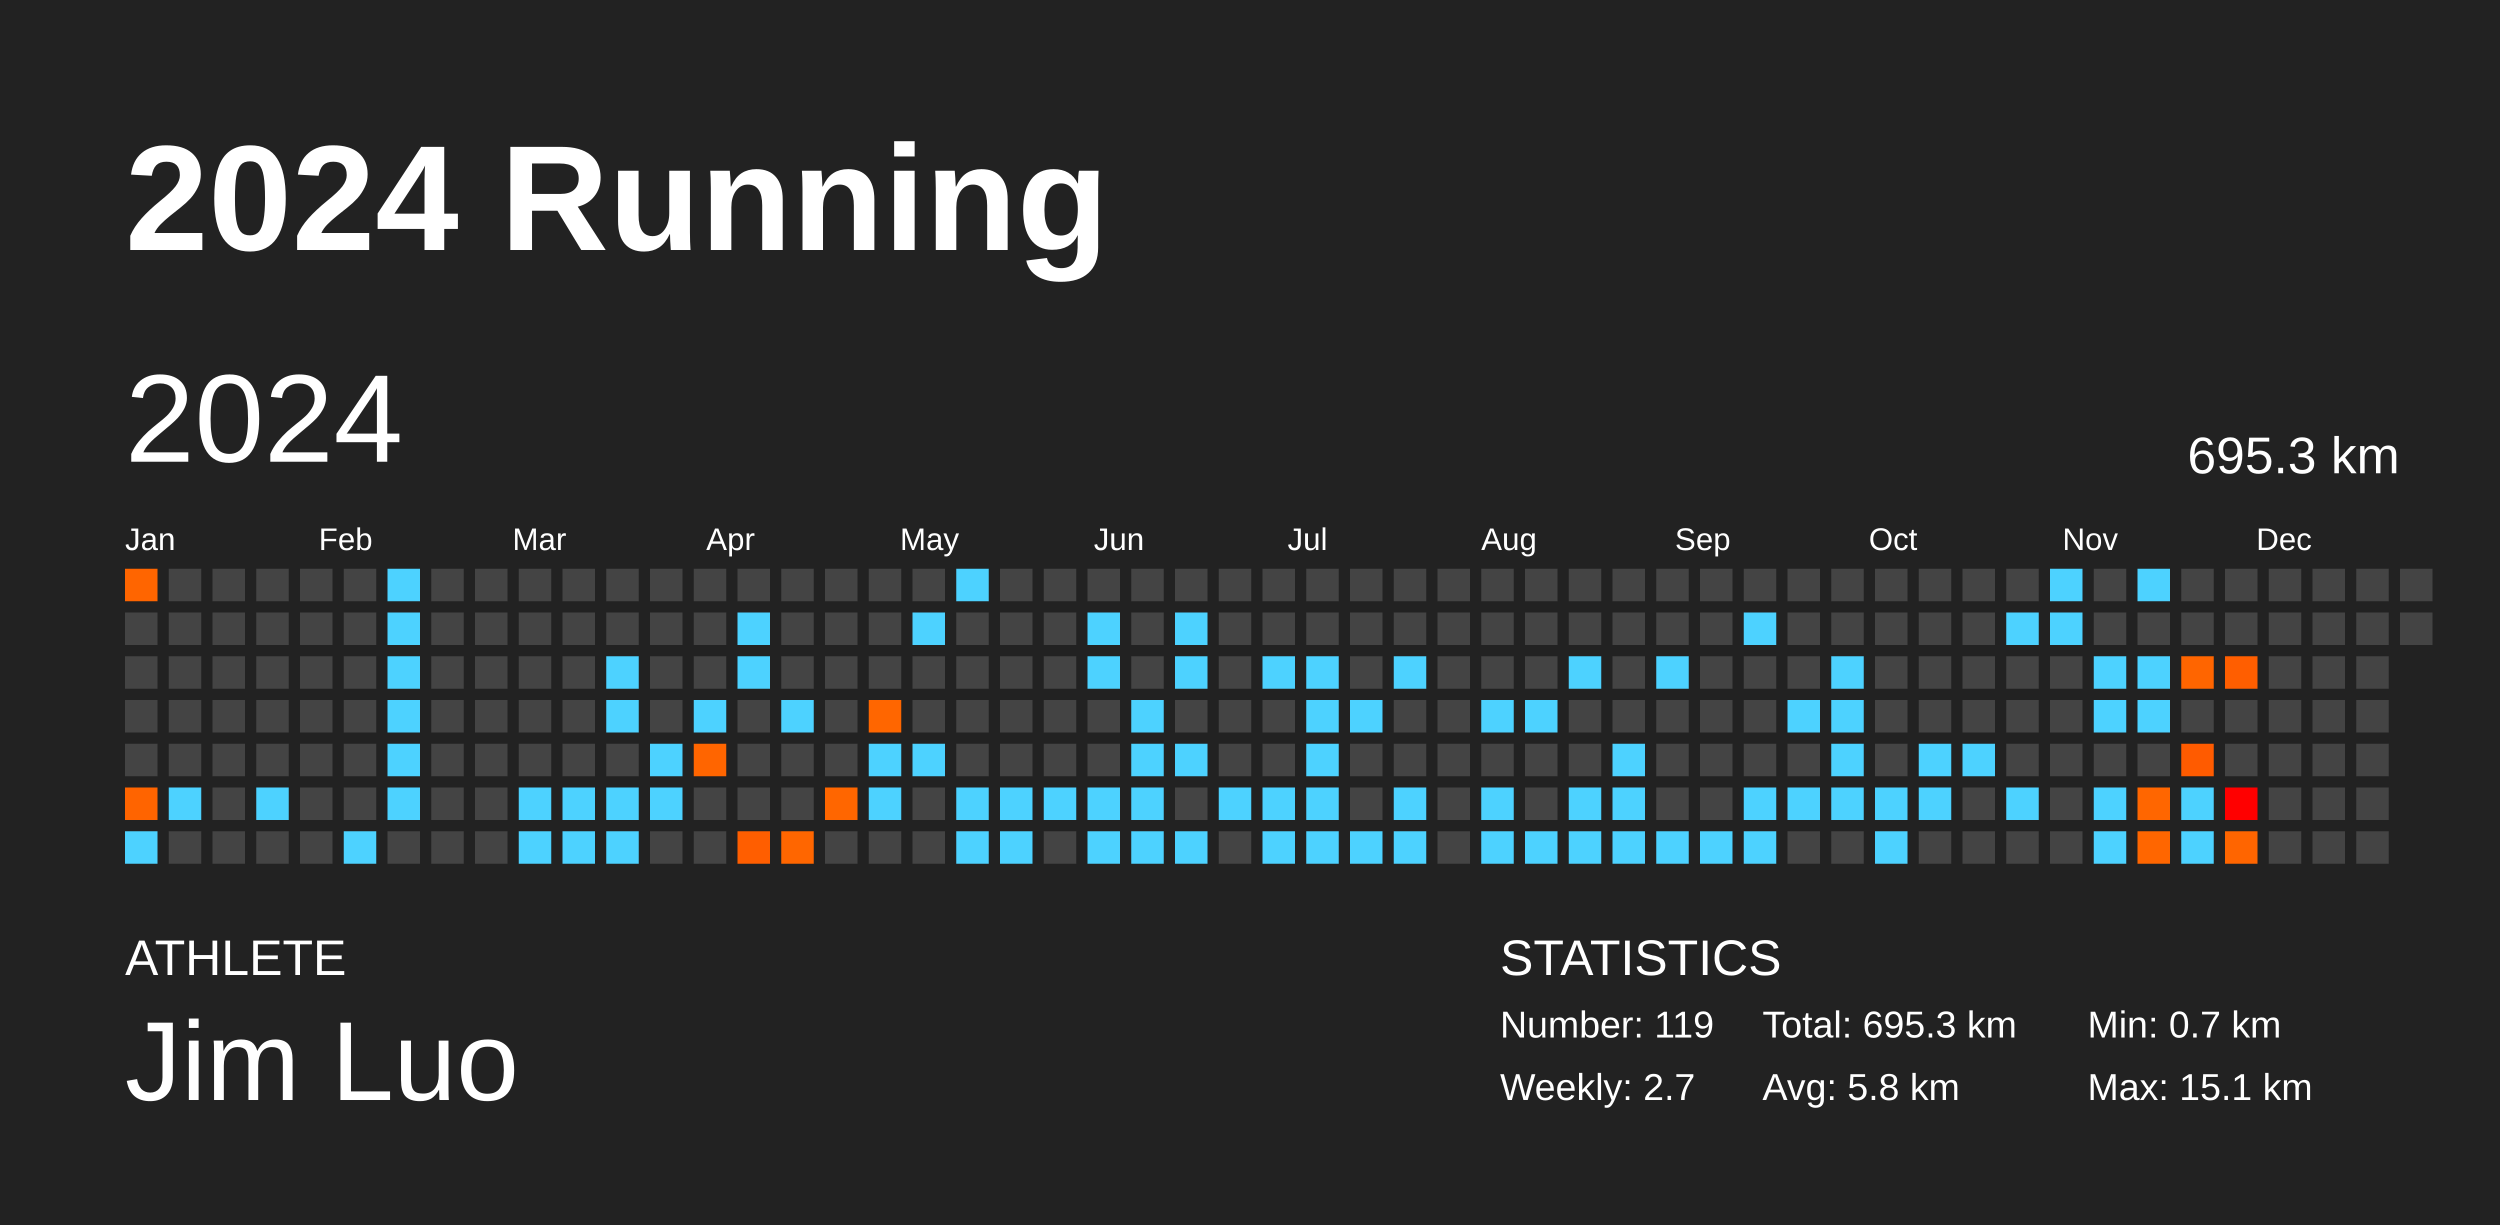
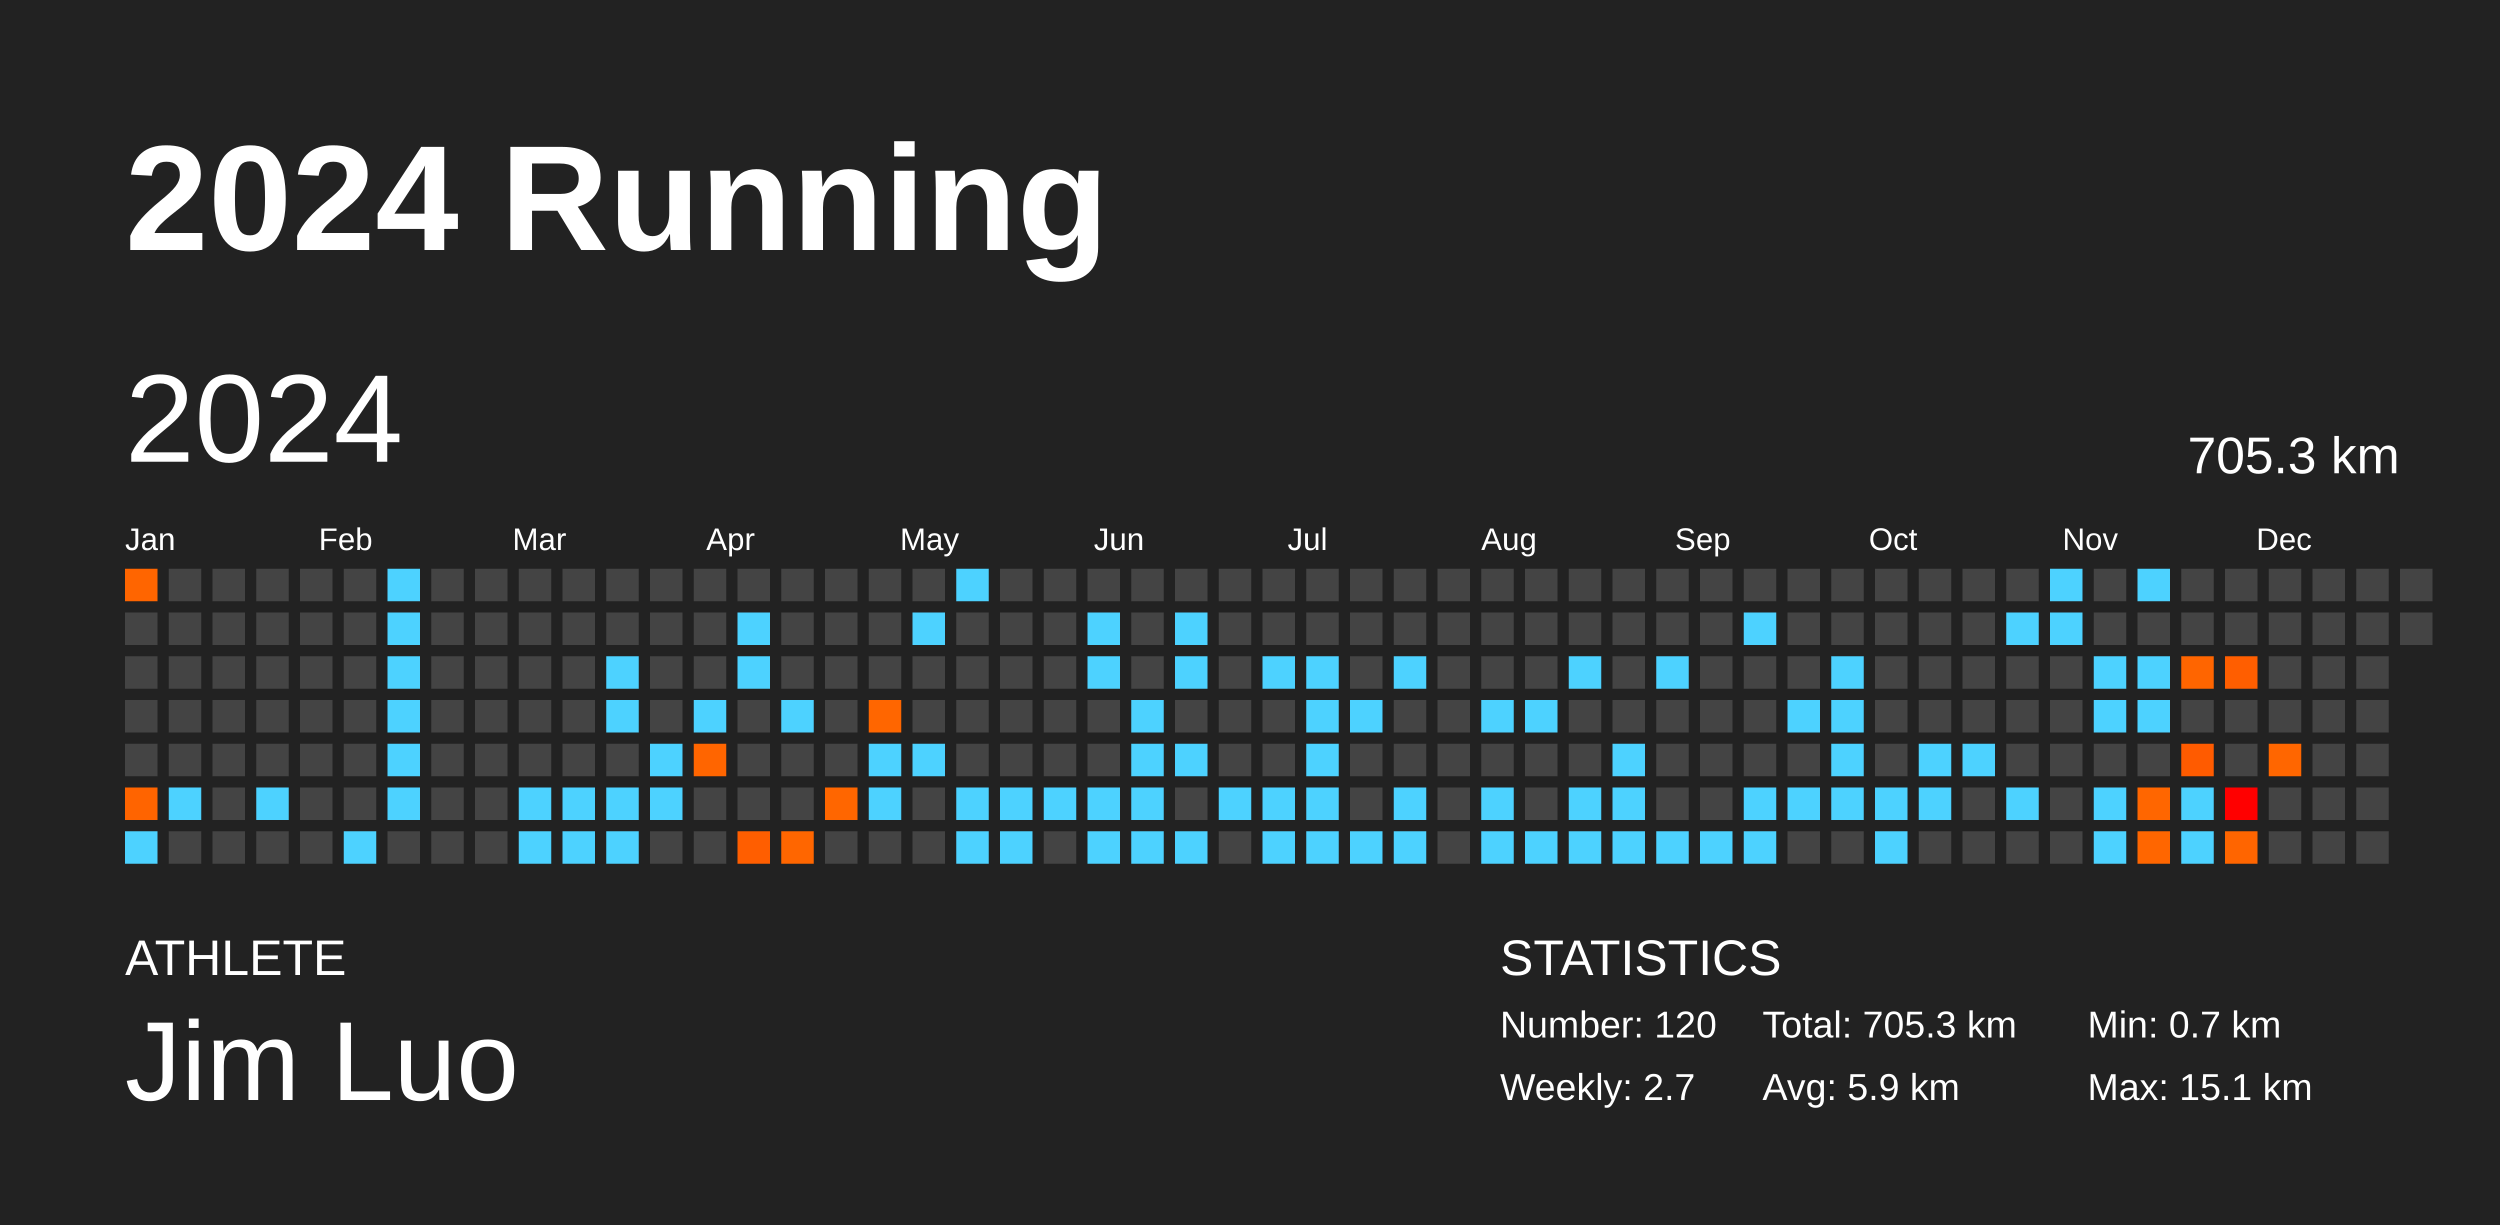
<svg xmlns="http://www.w3.org/2000/svg" baseProfile="full" height="98mm" version="1.1" viewBox="0,0,200,98" width="200mm">
  <defs />
  <rect fill="#222222" height="98" width="200" x="0" y="0" />
  <text fill="#FFFFFF" style="font-size:12px; font-family:Arial; font-weight:bold;" x="10" y="20">2024 Running</text>
  <text fill="#FFFFFF" style="font-size:4px; font-family:Arial" x="10" y="78">ATHLETE</text>
  <text fill="#FFFFFF" style="font-size:9px; font-family:Arial" x="10" y="88">Jim Luo</text>
  <text fill="#FFFFFF" style="font-size:4px; font-family:Arial" x="120" y="78">STATISTICS</text>
-   <text fill="#FFFFFF" style="font-size:3px; font-family:Arial" x="120" y="83">Number: 119</text>
+   <text fill="#FFFFFF" style="font-size:3px; font-family:Arial" x="120" y="83">Number: 120</text>
  <text fill="#FFFFFF" style="font-size:3px; font-family:Arial" x="120" y="88">Weekly: 2.7</text>
-   <text fill="#FFFFFF" style="font-size:3px; font-family:Arial" x="141" y="83">Total: 695.3 km</text>
-   <text fill="#FFFFFF" style="font-size:3px; font-family:Arial" x="141" y="88">Avg: 5.8 km</text>
+   <text fill="#FFFFFF" style="font-size:3px; font-family:Arial" x="141" y="83">Total: 705.3 km</text>
+   <text fill="#FFFFFF" style="font-size:3px; font-family:Arial" x="141" y="88">Avg: 5.9 km</text>
  <text fill="#FFFFFF" style="font-size:3px; font-family:Arial" x="167" y="83">Min: 0.7 km</text>
  <text fill="#FFFFFF" style="font-size:3px; font-family:Arial" x="167" y="88">Max: 15.1 km</text>
  <text dominant-baseline="hanging" fill="#FFFFFF" style="font-size:10.0px; font-family:Arial;" x="10" y="30">2024</text>
-   <text dominant-baseline="hanging" fill="#FFFFFF" style="font-size:4.125px; font-family:Arial;" x="175" y="35">695.3 km</text>
+   <text dominant-baseline="hanging" fill="#FFFFFF" style="font-size:4.125px; font-family:Arial;" x="175" y="35">705.3 km</text>
  <text fill="#FFFFFF" style="font-size:2.5px; font-family:Arial" x="10.0" y="44">Jan</text>
  <text fill="#FFFFFF" style="font-size:2.5px; font-family:Arial" x="25.5" y="44">Feb</text>
  <text fill="#FFFFFF" style="font-size:2.5px; font-family:Arial" x="41.0" y="44">Mar</text>
  <text fill="#FFFFFF" style="font-size:2.5px; font-family:Arial" x="56.5" y="44">Apr</text>
  <text fill="#FFFFFF" style="font-size:2.5px; font-family:Arial" x="72.0" y="44">May</text>
  <text fill="#FFFFFF" style="font-size:2.5px; font-family:Arial" x="87.5" y="44">Jun</text>
  <text fill="#FFFFFF" style="font-size:2.5px; font-family:Arial" x="103.0" y="44">Jul</text>
  <text fill="#FFFFFF" style="font-size:2.5px; font-family:Arial" x="118.5" y="44">Aug</text>
  <text fill="#FFFFFF" style="font-size:2.5px; font-family:Arial" x="134.0" y="44">Sep</text>
  <text fill="#FFFFFF" style="font-size:2.5px; font-family:Arial" x="149.5" y="44">Oct</text>
  <text fill="#FFFFFF" style="font-size:2.5px; font-family:Arial" x="165.0" y="44">Nov</text>
  <text fill="#FFFFFF" style="font-size:2.5px; font-family:Arial" x="180.5" y="44">Dec</text>
  <rect fill="#ff6500" height="2.6" width="2.6" x="10.0" y="45.5" />
  <rect fill="#444444" height="2.6" width="2.6" x="10.0" y="49.0" />
  <rect fill="#444444" height="2.6" width="2.6" x="10.0" y="52.5" />
  <rect fill="#444444" height="2.6" width="2.6" x="10.0" y="56.0" />
  <rect fill="#444444" height="2.6" width="2.6" x="10.0" y="59.5" />
  <rect fill="#ff6400" height="2.6" width="2.6" x="10.0" y="63.0" />
  <rect fill="#4dd2ff" height="2.6" width="2.6" x="10.0" y="66.5" />
  <rect fill="#444444" height="2.6" width="2.6" x="13.5" y="45.5" />
  <rect fill="#444444" height="2.6" width="2.6" x="13.5" y="49.0" />
  <rect fill="#444444" height="2.6" width="2.6" x="13.5" y="52.5" />
  <rect fill="#444444" height="2.6" width="2.6" x="13.5" y="56.0" />
  <rect fill="#444444" height="2.6" width="2.6" x="13.5" y="59.5" />
  <rect fill="#4dd2ff" height="2.6" width="2.6" x="13.5" y="63.0" />
  <rect fill="#444444" height="2.6" width="2.6" x="13.5" y="66.5" />
  <rect fill="#444444" height="2.6" width="2.6" x="17.0" y="45.5" />
  <rect fill="#444444" height="2.6" width="2.6" x="17.0" y="49.0" />
  <rect fill="#444444" height="2.6" width="2.6" x="17.0" y="52.5" />
  <rect fill="#444444" height="2.6" width="2.6" x="17.0" y="56.0" />
  <rect fill="#444444" height="2.6" width="2.6" x="17.0" y="59.5" />
  <rect fill="#444444" height="2.6" width="2.6" x="17.0" y="63.0" />
  <rect fill="#444444" height="2.6" width="2.6" x="17.0" y="66.5" />
  <rect fill="#444444" height="2.6" width="2.6" x="20.5" y="45.5" />
  <rect fill="#444444" height="2.6" width="2.6" x="20.5" y="49.0" />
  <rect fill="#444444" height="2.6" width="2.6" x="20.5" y="52.5" />
  <rect fill="#444444" height="2.6" width="2.6" x="20.5" y="56.0" />
  <rect fill="#444444" height="2.6" width="2.6" x="20.5" y="59.5" />
  <rect fill="#4dd2ff" height="2.6" width="2.6" x="20.5" y="63.0" />
  <rect fill="#444444" height="2.6" width="2.6" x="20.5" y="66.5" />
  <rect fill="#444444" height="2.6" width="2.6" x="24.0" y="45.5" />
  <rect fill="#444444" height="2.6" width="2.6" x="24.0" y="49.0" />
  <rect fill="#444444" height="2.6" width="2.6" x="24.0" y="52.5" />
  <rect fill="#444444" height="2.6" width="2.6" x="24.0" y="56.0" />
  <rect fill="#444444" height="2.6" width="2.6" x="24.0" y="59.5" />
  <rect fill="#444444" height="2.6" width="2.6" x="24.0" y="63.0" />
  <rect fill="#444444" height="2.6" width="2.6" x="24.0" y="66.5" />
  <rect fill="#444444" height="2.6" width="2.6" x="27.5" y="45.5" />
  <rect fill="#444444" height="2.6" width="2.6" x="27.5" y="49.0" />
  <rect fill="#444444" height="2.6" width="2.6" x="27.5" y="52.5" />
  <rect fill="#444444" height="2.6" width="2.6" x="27.5" y="56.0" />
  <rect fill="#444444" height="2.6" width="2.6" x="27.5" y="59.5" />
  <rect fill="#444444" height="2.6" width="2.6" x="27.5" y="63.0" />
  <rect fill="#4dd2ff" height="2.6" width="2.6" x="27.5" y="66.5" />
  <rect fill="#4dd2ff" height="2.6" width="2.6" x="31.0" y="45.5" />
  <rect fill="#4dd2ff" height="2.6" width="2.6" x="31.0" y="49.0" />
  <rect fill="#4dd2ff" height="2.6" width="2.6" x="31.0" y="52.5" />
  <rect fill="#4dd2ff" height="2.6" width="2.6" x="31.0" y="56.0" />
  <rect fill="#4dd2ff" height="2.6" width="2.6" x="31.0" y="59.5" />
  <rect fill="#4dd2ff" height="2.6" width="2.6" x="31.0" y="63.0" />
  <rect fill="#444444" height="2.6" width="2.6" x="31.0" y="66.5" />
  <rect fill="#444444" height="2.6" width="2.6" x="34.5" y="45.5" />
  <rect fill="#444444" height="2.6" width="2.6" x="34.5" y="49.0" />
  <rect fill="#444444" height="2.6" width="2.6" x="34.5" y="52.5" />
  <rect fill="#444444" height="2.6" width="2.6" x="34.5" y="56.0" />
  <rect fill="#444444" height="2.6" width="2.6" x="34.5" y="59.5" />
  <rect fill="#444444" height="2.6" width="2.6" x="34.5" y="63.0" />
  <rect fill="#444444" height="2.6" width="2.6" x="34.5" y="66.5" />
  <rect fill="#444444" height="2.6" width="2.6" x="38.0" y="45.5" />
  <rect fill="#444444" height="2.6" width="2.6" x="38.0" y="49.0" />
  <rect fill="#444444" height="2.6" width="2.6" x="38.0" y="52.5" />
  <rect fill="#444444" height="2.6" width="2.6" x="38.0" y="56.0" />
  <rect fill="#444444" height="2.6" width="2.6" x="38.0" y="59.5" />
  <rect fill="#444444" height="2.6" width="2.6" x="38.0" y="63.0" />
  <rect fill="#444444" height="2.6" width="2.6" x="38.0" y="66.5" />
  <rect fill="#444444" height="2.6" width="2.6" x="41.5" y="45.5" />
  <rect fill="#444444" height="2.6" width="2.6" x="41.5" y="49.0" />
  <rect fill="#444444" height="2.6" width="2.6" x="41.5" y="52.5" />
  <rect fill="#444444" height="2.6" width="2.6" x="41.5" y="56.0" />
  <rect fill="#444444" height="2.6" width="2.6" x="41.5" y="59.5" />
  <rect fill="#4dd2ff" height="2.6" width="2.6" x="41.5" y="63.0" />
  <rect fill="#4dd2ff" height="2.6" width="2.6" x="41.5" y="66.5" />
  <rect fill="#444444" height="2.6" width="2.6" x="45.0" y="45.5" />
  <rect fill="#444444" height="2.6" width="2.6" x="45.0" y="49.0" />
  <rect fill="#444444" height="2.6" width="2.6" x="45.0" y="52.5" />
  <rect fill="#444444" height="2.6" width="2.6" x="45.0" y="56.0" />
  <rect fill="#444444" height="2.6" width="2.6" x="45.0" y="59.5" />
  <rect fill="#4dd2ff" height="2.6" width="2.6" x="45.0" y="63.0" />
  <rect fill="#4dd2ff" height="2.6" width="2.6" x="45.0" y="66.5" />
  <rect fill="#444444" height="2.6" width="2.6" x="48.5" y="45.5" />
  <rect fill="#444444" height="2.6" width="2.6" x="48.5" y="49.0" />
  <rect fill="#4dd2ff" height="2.6" width="2.6" x="48.5" y="52.5" />
  <rect fill="#4dd2ff" height="2.6" width="2.6" x="48.5" y="56.0" />
  <rect fill="#444444" height="2.6" width="2.6" x="48.5" y="59.5" />
  <rect fill="#4dd2ff" height="2.6" width="2.6" x="48.5" y="63.0" />
  <rect fill="#4dd2ff" height="2.6" width="2.6" x="48.5" y="66.5" />
  <rect fill="#444444" height="2.6" width="2.6" x="52.0" y="45.5" />
  <rect fill="#444444" height="2.6" width="2.6" x="52.0" y="49.0" />
  <rect fill="#444444" height="2.6" width="2.6" x="52.0" y="52.5" />
  <rect fill="#444444" height="2.6" width="2.6" x="52.0" y="56.0" />
  <rect fill="#4dd2ff" height="2.6" width="2.6" x="52.0" y="59.5" />
  <rect fill="#4dd2ff" height="2.6" width="2.6" x="52.0" y="63.0" />
  <rect fill="#444444" height="2.6" width="2.6" x="52.0" y="66.5" />
  <rect fill="#444444" height="2.6" width="2.6" x="55.5" y="45.5" />
  <rect fill="#444444" height="2.6" width="2.6" x="55.5" y="49.0" />
  <rect fill="#444444" height="2.6" width="2.6" x="55.5" y="52.5" />
  <rect fill="#4dd2ff" height="2.6" width="2.6" x="55.5" y="56.0" />
  <rect fill="#ff6500" height="2.6" width="2.6" x="55.5" y="59.5" />
  <rect fill="#444444" height="2.6" width="2.6" x="55.5" y="63.0" />
  <rect fill="#444444" height="2.6" width="2.6" x="55.5" y="66.5" />
  <rect fill="#444444" height="2.6" width="2.6" x="59.0" y="45.5" />
  <rect fill="#4dd2ff" height="2.6" width="2.6" x="59.0" y="49.0" />
  <rect fill="#4dd2ff" height="2.6" width="2.6" x="59.0" y="52.5" />
  <rect fill="#444444" height="2.6" width="2.6" x="59.0" y="56.0" />
  <rect fill="#444444" height="2.6" width="2.6" x="59.0" y="59.5" />
  <rect fill="#444444" height="2.6" width="2.6" x="59.0" y="63.0" />
  <rect fill="#ff5e00" height="2.6" width="2.6" x="59.0" y="66.5" />
  <rect fill="#444444" height="2.6" width="2.6" x="62.5" y="45.5" />
  <rect fill="#444444" height="2.6" width="2.6" x="62.5" y="49.0" />
  <rect fill="#444444" height="2.6" width="2.6" x="62.5" y="52.5" />
  <rect fill="#4dd2ff" height="2.6" width="2.6" x="62.5" y="56.0" />
  <rect fill="#444444" height="2.6" width="2.6" x="62.5" y="59.5" />
  <rect fill="#444444" height="2.6" width="2.6" x="62.5" y="63.0" />
  <rect fill="#ff6600" height="2.6" width="2.6" x="62.5" y="66.5" />
  <rect fill="#444444" height="2.6" width="2.6" x="66.0" y="45.5" />
  <rect fill="#444444" height="2.6" width="2.6" x="66.0" y="49.0" />
  <rect fill="#444444" height="2.6" width="2.6" x="66.0" y="52.5" />
  <rect fill="#444444" height="2.6" width="2.6" x="66.0" y="56.0" />
  <rect fill="#444444" height="2.6" width="2.6" x="66.0" y="59.5" />
  <rect fill="#ff6600" height="2.6" width="2.6" x="66.0" y="63.0" />
  <rect fill="#444444" height="2.6" width="2.6" x="66.0" y="66.5" />
  <rect fill="#444444" height="2.6" width="2.6" x="69.5" y="45.5" />
  <rect fill="#444444" height="2.6" width="2.6" x="69.5" y="49.0" />
  <rect fill="#444444" height="2.6" width="2.6" x="69.5" y="52.5" />
  <rect fill="#ff6600" height="2.6" width="2.6" x="69.5" y="56.0" />
  <rect fill="#4dd2ff" height="2.6" width="2.6" x="69.5" y="59.5" />
  <rect fill="#4dd2ff" height="2.6" width="2.6" x="69.5" y="63.0" />
  <rect fill="#444444" height="2.6" width="2.6" x="69.5" y="66.5" />
  <rect fill="#444444" height="2.6" width="2.6" x="73.0" y="45.5" />
  <rect fill="#4dd2ff" height="2.6" width="2.6" x="73.0" y="49.0" />
  <rect fill="#444444" height="2.6" width="2.6" x="73.0" y="52.5" />
  <rect fill="#444444" height="2.6" width="2.6" x="73.0" y="56.0" />
  <rect fill="#4dd2ff" height="2.6" width="2.6" x="73.0" y="59.5" />
  <rect fill="#444444" height="2.6" width="2.6" x="73.0" y="63.0" />
  <rect fill="#444444" height="2.6" width="2.6" x="73.0" y="66.5" />
  <rect fill="#4dd2ff" height="2.6" width="2.6" x="76.5" y="45.5" />
  <rect fill="#444444" height="2.6" width="2.6" x="76.5" y="49.0" />
  <rect fill="#444444" height="2.6" width="2.6" x="76.5" y="52.5" />
  <rect fill="#444444" height="2.6" width="2.6" x="76.5" y="56.0" />
  <rect fill="#444444" height="2.6" width="2.6" x="76.5" y="59.5" />
  <rect fill="#4dd2ff" height="2.6" width="2.6" x="76.5" y="63.0" />
  <rect fill="#4dd2ff" height="2.6" width="2.6" x="76.5" y="66.5" />
  <rect fill="#444444" height="2.6" width="2.6" x="80.0" y="45.5" />
  <rect fill="#444444" height="2.6" width="2.6" x="80.0" y="49.0" />
  <rect fill="#444444" height="2.6" width="2.6" x="80.0" y="52.5" />
  <rect fill="#444444" height="2.6" width="2.6" x="80.0" y="56.0" />
  <rect fill="#444444" height="2.6" width="2.6" x="80.0" y="59.5" />
  <rect fill="#4dd2ff" height="2.6" width="2.6" x="80.0" y="63.0" />
  <rect fill="#4dd2ff" height="2.6" width="2.6" x="80.0" y="66.5" />
  <rect fill="#444444" height="2.6" width="2.6" x="83.5" y="45.5" />
  <rect fill="#444444" height="2.6" width="2.6" x="83.5" y="49.0" />
  <rect fill="#444444" height="2.6" width="2.6" x="83.5" y="52.5" />
  <rect fill="#444444" height="2.6" width="2.6" x="83.5" y="56.0" />
  <rect fill="#444444" height="2.6" width="2.6" x="83.5" y="59.5" />
  <rect fill="#4dd2ff" height="2.6" width="2.6" x="83.5" y="63.0" />
  <rect fill="#444444" height="2.6" width="2.6" x="83.5" y="66.5" />
  <rect fill="#444444" height="2.6" width="2.6" x="87.0" y="45.5" />
  <rect fill="#4dd2ff" height="2.6" width="2.6" x="87.0" y="49.0" />
  <rect fill="#4dd2ff" height="2.6" width="2.6" x="87.0" y="52.5" />
  <rect fill="#444444" height="2.6" width="2.6" x="87.0" y="56.0" />
  <rect fill="#444444" height="2.6" width="2.6" x="87.0" y="59.5" />
  <rect fill="#4dd2ff" height="2.6" width="2.6" x="87.0" y="63.0" />
  <rect fill="#4dd2ff" height="2.6" width="2.6" x="87.0" y="66.5" />
  <rect fill="#444444" height="2.6" width="2.6" x="90.5" y="45.5" />
  <rect fill="#444444" height="2.6" width="2.6" x="90.5" y="49.0" />
  <rect fill="#444444" height="2.6" width="2.6" x="90.5" y="52.5" />
  <rect fill="#4dd2ff" height="2.6" width="2.6" x="90.5" y="56.0" />
  <rect fill="#4dd2ff" height="2.6" width="2.6" x="90.5" y="59.5" />
  <rect fill="#4dd2ff" height="2.6" width="2.6" x="90.5" y="63.0" />
  <rect fill="#4dd2ff" height="2.6" width="2.6" x="90.5" y="66.5" />
  <rect fill="#444444" height="2.6" width="2.6" x="94.0" y="45.5" />
  <rect fill="#4dd2ff" height="2.6" width="2.6" x="94.0" y="49.0" />
  <rect fill="#4dd2ff" height="2.6" width="2.6" x="94.0" y="52.5" />
  <rect fill="#444444" height="2.6" width="2.6" x="94.0" y="56.0" />
  <rect fill="#4dd2ff" height="2.6" width="2.6" x="94.0" y="59.5" />
  <rect fill="#444444" height="2.6" width="2.6" x="94.0" y="63.0" />
  <rect fill="#4dd2ff" height="2.6" width="2.6" x="94.0" y="66.5" />
  <rect fill="#444444" height="2.6" width="2.6" x="97.5" y="45.5" />
  <rect fill="#444444" height="2.6" width="2.6" x="97.5" y="49.0" />
  <rect fill="#444444" height="2.6" width="2.6" x="97.5" y="52.5" />
  <rect fill="#444444" height="2.6" width="2.6" x="97.5" y="56.0" />
  <rect fill="#444444" height="2.6" width="2.6" x="97.5" y="59.5" />
  <rect fill="#4dd2ff" height="2.6" width="2.6" x="97.5" y="63.0" />
  <rect fill="#444444" height="2.6" width="2.6" x="97.5" y="66.5" />
  <rect fill="#444444" height="2.6" width="2.6" x="101.0" y="45.5" />
  <rect fill="#444444" height="2.6" width="2.6" x="101.0" y="49.0" />
  <rect fill="#4dd2ff" height="2.6" width="2.6" x="101.0" y="52.5" />
  <rect fill="#444444" height="2.6" width="2.6" x="101.0" y="56.0" />
  <rect fill="#444444" height="2.6" width="2.6" x="101.0" y="59.5" />
  <rect fill="#4dd2ff" height="2.6" width="2.6" x="101.0" y="63.0" />
  <rect fill="#4dd2ff" height="2.6" width="2.6" x="101.0" y="66.5" />
  <rect fill="#444444" height="2.6" width="2.6" x="104.5" y="45.5" />
  <rect fill="#444444" height="2.6" width="2.6" x="104.5" y="49.0" />
  <rect fill="#4dd2ff" height="2.6" width="2.6" x="104.5" y="52.5" />
  <rect fill="#4dd2ff" height="2.6" width="2.6" x="104.5" y="56.0" />
  <rect fill="#4dd2ff" height="2.6" width="2.6" x="104.5" y="59.5" />
  <rect fill="#4dd2ff" height="2.6" width="2.6" x="104.5" y="63.0" />
  <rect fill="#4dd2ff" height="2.6" width="2.6" x="104.5" y="66.5" />
  <rect fill="#444444" height="2.6" width="2.6" x="108.0" y="45.5" />
  <rect fill="#444444" height="2.6" width="2.6" x="108.0" y="49.0" />
  <rect fill="#444444" height="2.6" width="2.6" x="108.0" y="52.5" />
  <rect fill="#4dd2ff" height="2.6" width="2.6" x="108.0" y="56.0" />
  <rect fill="#444444" height="2.6" width="2.6" x="108.0" y="59.5" />
  <rect fill="#444444" height="2.6" width="2.6" x="108.0" y="63.0" />
  <rect fill="#4dd2ff" height="2.6" width="2.6" x="108.0" y="66.5" />
  <rect fill="#444444" height="2.6" width="2.6" x="111.5" y="45.5" />
  <rect fill="#444444" height="2.6" width="2.6" x="111.5" y="49.0" />
  <rect fill="#4dd2ff" height="2.6" width="2.6" x="111.5" y="52.5" />
  <rect fill="#444444" height="2.6" width="2.6" x="111.5" y="56.0" />
  <rect fill="#444444" height="2.6" width="2.6" x="111.5" y="59.5" />
  <rect fill="#4dd2ff" height="2.6" width="2.6" x="111.5" y="63.0" />
  <rect fill="#4dd2ff" height="2.6" width="2.6" x="111.5" y="66.5" />
  <rect fill="#444444" height="2.6" width="2.6" x="115.0" y="45.5" />
  <rect fill="#444444" height="2.6" width="2.6" x="115.0" y="49.0" />
  <rect fill="#444444" height="2.6" width="2.6" x="115.0" y="52.5" />
  <rect fill="#444444" height="2.6" width="2.6" x="115.0" y="56.0" />
  <rect fill="#444444" height="2.6" width="2.6" x="115.0" y="59.5" />
  <rect fill="#444444" height="2.6" width="2.6" x="115.0" y="63.0" />
  <rect fill="#444444" height="2.6" width="2.6" x="115.0" y="66.5" />
  <rect fill="#444444" height="2.6" width="2.6" x="118.5" y="45.5" />
  <rect fill="#444444" height="2.6" width="2.6" x="118.5" y="49.0" />
  <rect fill="#444444" height="2.6" width="2.6" x="118.5" y="52.5" />
  <rect fill="#4dd2ff" height="2.6" width="2.6" x="118.5" y="56.0" />
  <rect fill="#444444" height="2.6" width="2.6" x="118.5" y="59.5" />
  <rect fill="#4dd2ff" height="2.6" width="2.6" x="118.5" y="63.0" />
  <rect fill="#4dd2ff" height="2.6" width="2.6" x="118.5" y="66.5" />
  <rect fill="#444444" height="2.6" width="2.6" x="122.0" y="45.5" />
  <rect fill="#444444" height="2.6" width="2.6" x="122.0" y="49.0" />
  <rect fill="#444444" height="2.6" width="2.6" x="122.0" y="52.5" />
  <rect fill="#4dd2ff" height="2.6" width="2.6" x="122.0" y="56.0" />
  <rect fill="#444444" height="2.6" width="2.6" x="122.0" y="59.5" />
  <rect fill="#444444" height="2.6" width="2.6" x="122.0" y="63.0" />
  <rect fill="#4dd2ff" height="2.6" width="2.6" x="122.0" y="66.5" />
  <rect fill="#444444" height="2.6" width="2.6" x="125.5" y="45.5" />
  <rect fill="#444444" height="2.6" width="2.6" x="125.5" y="49.0" />
  <rect fill="#4dd2ff" height="2.6" width="2.6" x="125.5" y="52.5" />
  <rect fill="#444444" height="2.6" width="2.6" x="125.5" y="56.0" />
  <rect fill="#444444" height="2.6" width="2.6" x="125.5" y="59.5" />
  <rect fill="#4dd2ff" height="2.6" width="2.6" x="125.5" y="63.0" />
  <rect fill="#4dd2ff" height="2.6" width="2.6" x="125.5" y="66.5" />
  <rect fill="#444444" height="2.6" width="2.6" x="129.0" y="45.5" />
  <rect fill="#444444" height="2.6" width="2.6" x="129.0" y="49.0" />
  <rect fill="#444444" height="2.6" width="2.6" x="129.0" y="52.5" />
  <rect fill="#444444" height="2.6" width="2.6" x="129.0" y="56.0" />
  <rect fill="#4dd2ff" height="2.6" width="2.6" x="129.0" y="59.5" />
  <rect fill="#4dd2ff" height="2.6" width="2.6" x="129.0" y="63.0" />
  <rect fill="#4dd2ff" height="2.6" width="2.6" x="129.0" y="66.5" />
  <rect fill="#444444" height="2.6" width="2.6" x="132.5" y="45.5" />
  <rect fill="#444444" height="2.6" width="2.6" x="132.5" y="49.0" />
  <rect fill="#4dd2ff" height="2.6" width="2.6" x="132.5" y="52.5" />
  <rect fill="#444444" height="2.6" width="2.6" x="132.5" y="56.0" />
  <rect fill="#444444" height="2.6" width="2.6" x="132.5" y="59.5" />
  <rect fill="#444444" height="2.6" width="2.6" x="132.5" y="63.0" />
  <rect fill="#4dd2ff" height="2.6" width="2.6" x="132.5" y="66.5" />
  <rect fill="#444444" height="2.6" width="2.6" x="136.0" y="45.5" />
  <rect fill="#444444" height="2.6" width="2.6" x="136.0" y="49.0" />
  <rect fill="#444444" height="2.6" width="2.6" x="136.0" y="52.5" />
  <rect fill="#444444" height="2.6" width="2.6" x="136.0" y="56.0" />
  <rect fill="#444444" height="2.6" width="2.6" x="136.0" y="59.5" />
  <rect fill="#444444" height="2.6" width="2.6" x="136.0" y="63.0" />
  <rect fill="#4dd2ff" height="2.6" width="2.6" x="136.0" y="66.5" />
  <rect fill="#444444" height="2.6" width="2.6" x="139.5" y="45.5" />
  <rect fill="#4dd2ff" height="2.6" width="2.6" x="139.5" y="49.0" />
  <rect fill="#444444" height="2.6" width="2.6" x="139.5" y="52.5" />
  <rect fill="#444444" height="2.6" width="2.6" x="139.5" y="56.0" />
  <rect fill="#444444" height="2.6" width="2.6" x="139.5" y="59.5" />
  <rect fill="#4dd2ff" height="2.6" width="2.6" x="139.5" y="63.0" />
  <rect fill="#4dd2ff" height="2.6" width="2.6" x="139.5" y="66.5" />
  <rect fill="#444444" height="2.6" width="2.6" x="143.0" y="45.5" />
  <rect fill="#444444" height="2.6" width="2.6" x="143.0" y="49.0" />
  <rect fill="#444444" height="2.6" width="2.6" x="143.0" y="52.5" />
  <rect fill="#4dd2ff" height="2.6" width="2.6" x="143.0" y="56.0" />
  <rect fill="#444444" height="2.6" width="2.6" x="143.0" y="59.5" />
  <rect fill="#4dd2ff" height="2.6" width="2.6" x="143.0" y="63.0" />
  <rect fill="#444444" height="2.6" width="2.6" x="143.0" y="66.5" />
  <rect fill="#444444" height="2.6" width="2.6" x="146.5" y="45.5" />
  <rect fill="#444444" height="2.6" width="2.6" x="146.5" y="49.0" />
  <rect fill="#4dd2ff" height="2.6" width="2.6" x="146.5" y="52.5" />
  <rect fill="#4dd2ff" height="2.6" width="2.6" x="146.5" y="56.0" />
  <rect fill="#4dd2ff" height="2.6" width="2.6" x="146.5" y="59.5" />
  <rect fill="#4dd2ff" height="2.6" width="2.6" x="146.5" y="63.0" />
  <rect fill="#444444" height="2.6" width="2.6" x="146.5" y="66.5" />
  <rect fill="#444444" height="2.6" width="2.6" x="150.0" y="45.5" />
  <rect fill="#444444" height="2.6" width="2.6" x="150.0" y="49.0" />
  <rect fill="#444444" height="2.6" width="2.6" x="150.0" y="52.5" />
  <rect fill="#444444" height="2.6" width="2.6" x="150.0" y="56.0" />
  <rect fill="#444444" height="2.6" width="2.6" x="150.0" y="59.5" />
  <rect fill="#4dd2ff" height="2.6" width="2.6" x="150.0" y="63.0" />
  <rect fill="#4dd2ff" height="2.6" width="2.6" x="150.0" y="66.5" />
  <rect fill="#444444" height="2.6" width="2.6" x="153.5" y="45.5" />
  <rect fill="#444444" height="2.6" width="2.6" x="153.5" y="49.0" />
  <rect fill="#444444" height="2.6" width="2.6" x="153.5" y="52.5" />
  <rect fill="#444444" height="2.6" width="2.6" x="153.5" y="56.0" />
  <rect fill="#4dd2ff" height="2.6" width="2.6" x="153.5" y="59.5" />
  <rect fill="#4dd2ff" height="2.6" width="2.6" x="153.5" y="63.0" />
  <rect fill="#444444" height="2.6" width="2.6" x="153.5" y="66.5" />
  <rect fill="#444444" height="2.6" width="2.6" x="157.0" y="45.5" />
  <rect fill="#444444" height="2.6" width="2.6" x="157.0" y="49.0" />
  <rect fill="#444444" height="2.6" width="2.6" x="157.0" y="52.5" />
  <rect fill="#444444" height="2.6" width="2.6" x="157.0" y="56.0" />
  <rect fill="#4dd2ff" height="2.6" width="2.6" x="157.0" y="59.5" />
  <rect fill="#444444" height="2.6" width="2.6" x="157.0" y="63.0" />
  <rect fill="#444444" height="2.6" width="2.6" x="157.0" y="66.5" />
  <rect fill="#444444" height="2.6" width="2.6" x="160.5" y="45.5" />
  <rect fill="#4dd2ff" height="2.6" width="2.6" x="160.5" y="49.0" />
  <rect fill="#444444" height="2.6" width="2.6" x="160.5" y="52.5" />
  <rect fill="#444444" height="2.6" width="2.6" x="160.5" y="56.0" />
  <rect fill="#444444" height="2.6" width="2.6" x="160.5" y="59.5" />
  <rect fill="#4dd2ff" height="2.6" width="2.6" x="160.5" y="63.0" />
  <rect fill="#444444" height="2.6" width="2.6" x="160.5" y="66.5" />
  <rect fill="#4dd2ff" height="2.6" width="2.6" x="164.0" y="45.5" />
  <rect fill="#4dd2ff" height="2.6" width="2.6" x="164.0" y="49.0" />
  <rect fill="#444444" height="2.6" width="2.6" x="164.0" y="52.5" />
  <rect fill="#444444" height="2.6" width="2.6" x="164.0" y="56.0" />
  <rect fill="#444444" height="2.6" width="2.6" x="164.0" y="59.5" />
  <rect fill="#444444" height="2.6" width="2.6" x="164.0" y="63.0" />
  <rect fill="#444444" height="2.6" width="2.6" x="164.0" y="66.5" />
  <rect fill="#444444" height="2.6" width="2.6" x="167.5" y="45.5" />
  <rect fill="#444444" height="2.6" width="2.6" x="167.5" y="49.0" />
  <rect fill="#4dd2ff" height="2.6" width="2.6" x="167.5" y="52.5" />
  <rect fill="#4dd2ff" height="2.6" width="2.6" x="167.5" y="56.0" />
  <rect fill="#444444" height="2.6" width="2.6" x="167.5" y="59.5" />
  <rect fill="#4dd2ff" height="2.6" width="2.6" x="167.5" y="63.0" />
  <rect fill="#4dd2ff" height="2.6" width="2.6" x="167.5" y="66.5" />
  <rect fill="#4dd2ff" height="2.6" width="2.6" x="171.0" y="45.5" />
  <rect fill="#444444" height="2.6" width="2.6" x="171.0" y="49.0" />
  <rect fill="#4dd2ff" height="2.6" width="2.6" x="171.0" y="52.5" />
  <rect fill="#4dd2ff" height="2.6" width="2.6" x="171.0" y="56.0" />
  <rect fill="#444444" height="2.6" width="2.6" x="171.0" y="59.5" />
  <rect fill="#ff6600" height="2.6" width="2.6" x="171.0" y="63.0" />
  <rect fill="#ff6600" height="2.6" width="2.6" x="171.0" y="66.5" />
  <rect fill="#444444" height="2.6" width="2.6" x="174.5" y="45.5" />
  <rect fill="#444444" height="2.6" width="2.6" x="174.5" y="49.0" />
  <rect fill="#ff6500" height="2.6" width="2.6" x="174.5" y="52.5" />
  <rect fill="#444444" height="2.6" width="2.6" x="174.5" y="56.0" />
  <rect fill="#ff5b00" height="2.6" width="2.6" x="174.5" y="59.5" />
  <rect fill="#4dd2ff" height="2.6" width="2.6" x="174.5" y="63.0" />
  <rect fill="#4dd2ff" height="2.6" width="2.6" x="174.5" y="66.5" />
  <rect fill="#444444" height="2.6" width="2.6" x="178.0" y="45.5" />
  <rect fill="#444444" height="2.6" width="2.6" x="178.0" y="49.0" />
  <rect fill="#ff5e00" height="2.6" width="2.6" x="178.0" y="52.5" />
  <rect fill="#444444" height="2.6" width="2.6" x="178.0" y="56.0" />
  <rect fill="#444444" height="2.6" width="2.6" x="178.0" y="59.5" />
  <rect fill="#ff0000" height="2.6" width="2.6" x="178.0" y="63.0" />
  <rect fill="#ff6500" height="2.6" width="2.6" x="178.0" y="66.5" />
  <rect fill="#444444" height="2.6" width="2.6" x="181.5" y="45.5" />
  <rect fill="#444444" height="2.6" width="2.6" x="181.5" y="49.0" />
  <rect fill="#444444" height="2.6" width="2.6" x="181.5" y="52.5" />
  <rect fill="#444444" height="2.6" width="2.6" x="181.5" y="56.0" />
-   <rect fill="#444444" height="2.6" width="2.6" x="181.5" y="59.5" />
+   <rect fill="#ff6600" height="2.6" width="2.6" x="181.5" y="59.5" />
  <rect fill="#444444" height="2.6" width="2.6" x="181.5" y="63.0" />
  <rect fill="#444444" height="2.6" width="2.6" x="181.5" y="66.5" />
  <rect fill="#444444" height="2.6" width="2.6" x="185.0" y="45.5" />
  <rect fill="#444444" height="2.6" width="2.6" x="185.0" y="49.0" />
  <rect fill="#444444" height="2.6" width="2.6" x="185.0" y="52.5" />
  <rect fill="#444444" height="2.6" width="2.6" x="185.0" y="56.0" />
  <rect fill="#444444" height="2.6" width="2.6" x="185.0" y="59.5" />
  <rect fill="#444444" height="2.6" width="2.6" x="185.0" y="63.0" />
  <rect fill="#444444" height="2.6" width="2.6" x="185.0" y="66.5" />
  <rect fill="#444444" height="2.6" width="2.6" x="188.5" y="45.5" />
  <rect fill="#444444" height="2.6" width="2.6" x="188.5" y="49.0" />
  <rect fill="#444444" height="2.6" width="2.6" x="188.5" y="52.5" />
  <rect fill="#444444" height="2.6" width="2.6" x="188.5" y="56.0" />
  <rect fill="#444444" height="2.6" width="2.6" x="188.5" y="59.5" />
  <rect fill="#444444" height="2.6" width="2.6" x="188.5" y="63.0" />
  <rect fill="#444444" height="2.6" width="2.6" x="188.5" y="66.5" />
  <rect fill="#444444" height="2.6" width="2.6" x="192.0" y="45.5" />
  <rect fill="#444444" height="2.6" width="2.6" x="192.0" y="49.0" />
</svg>
